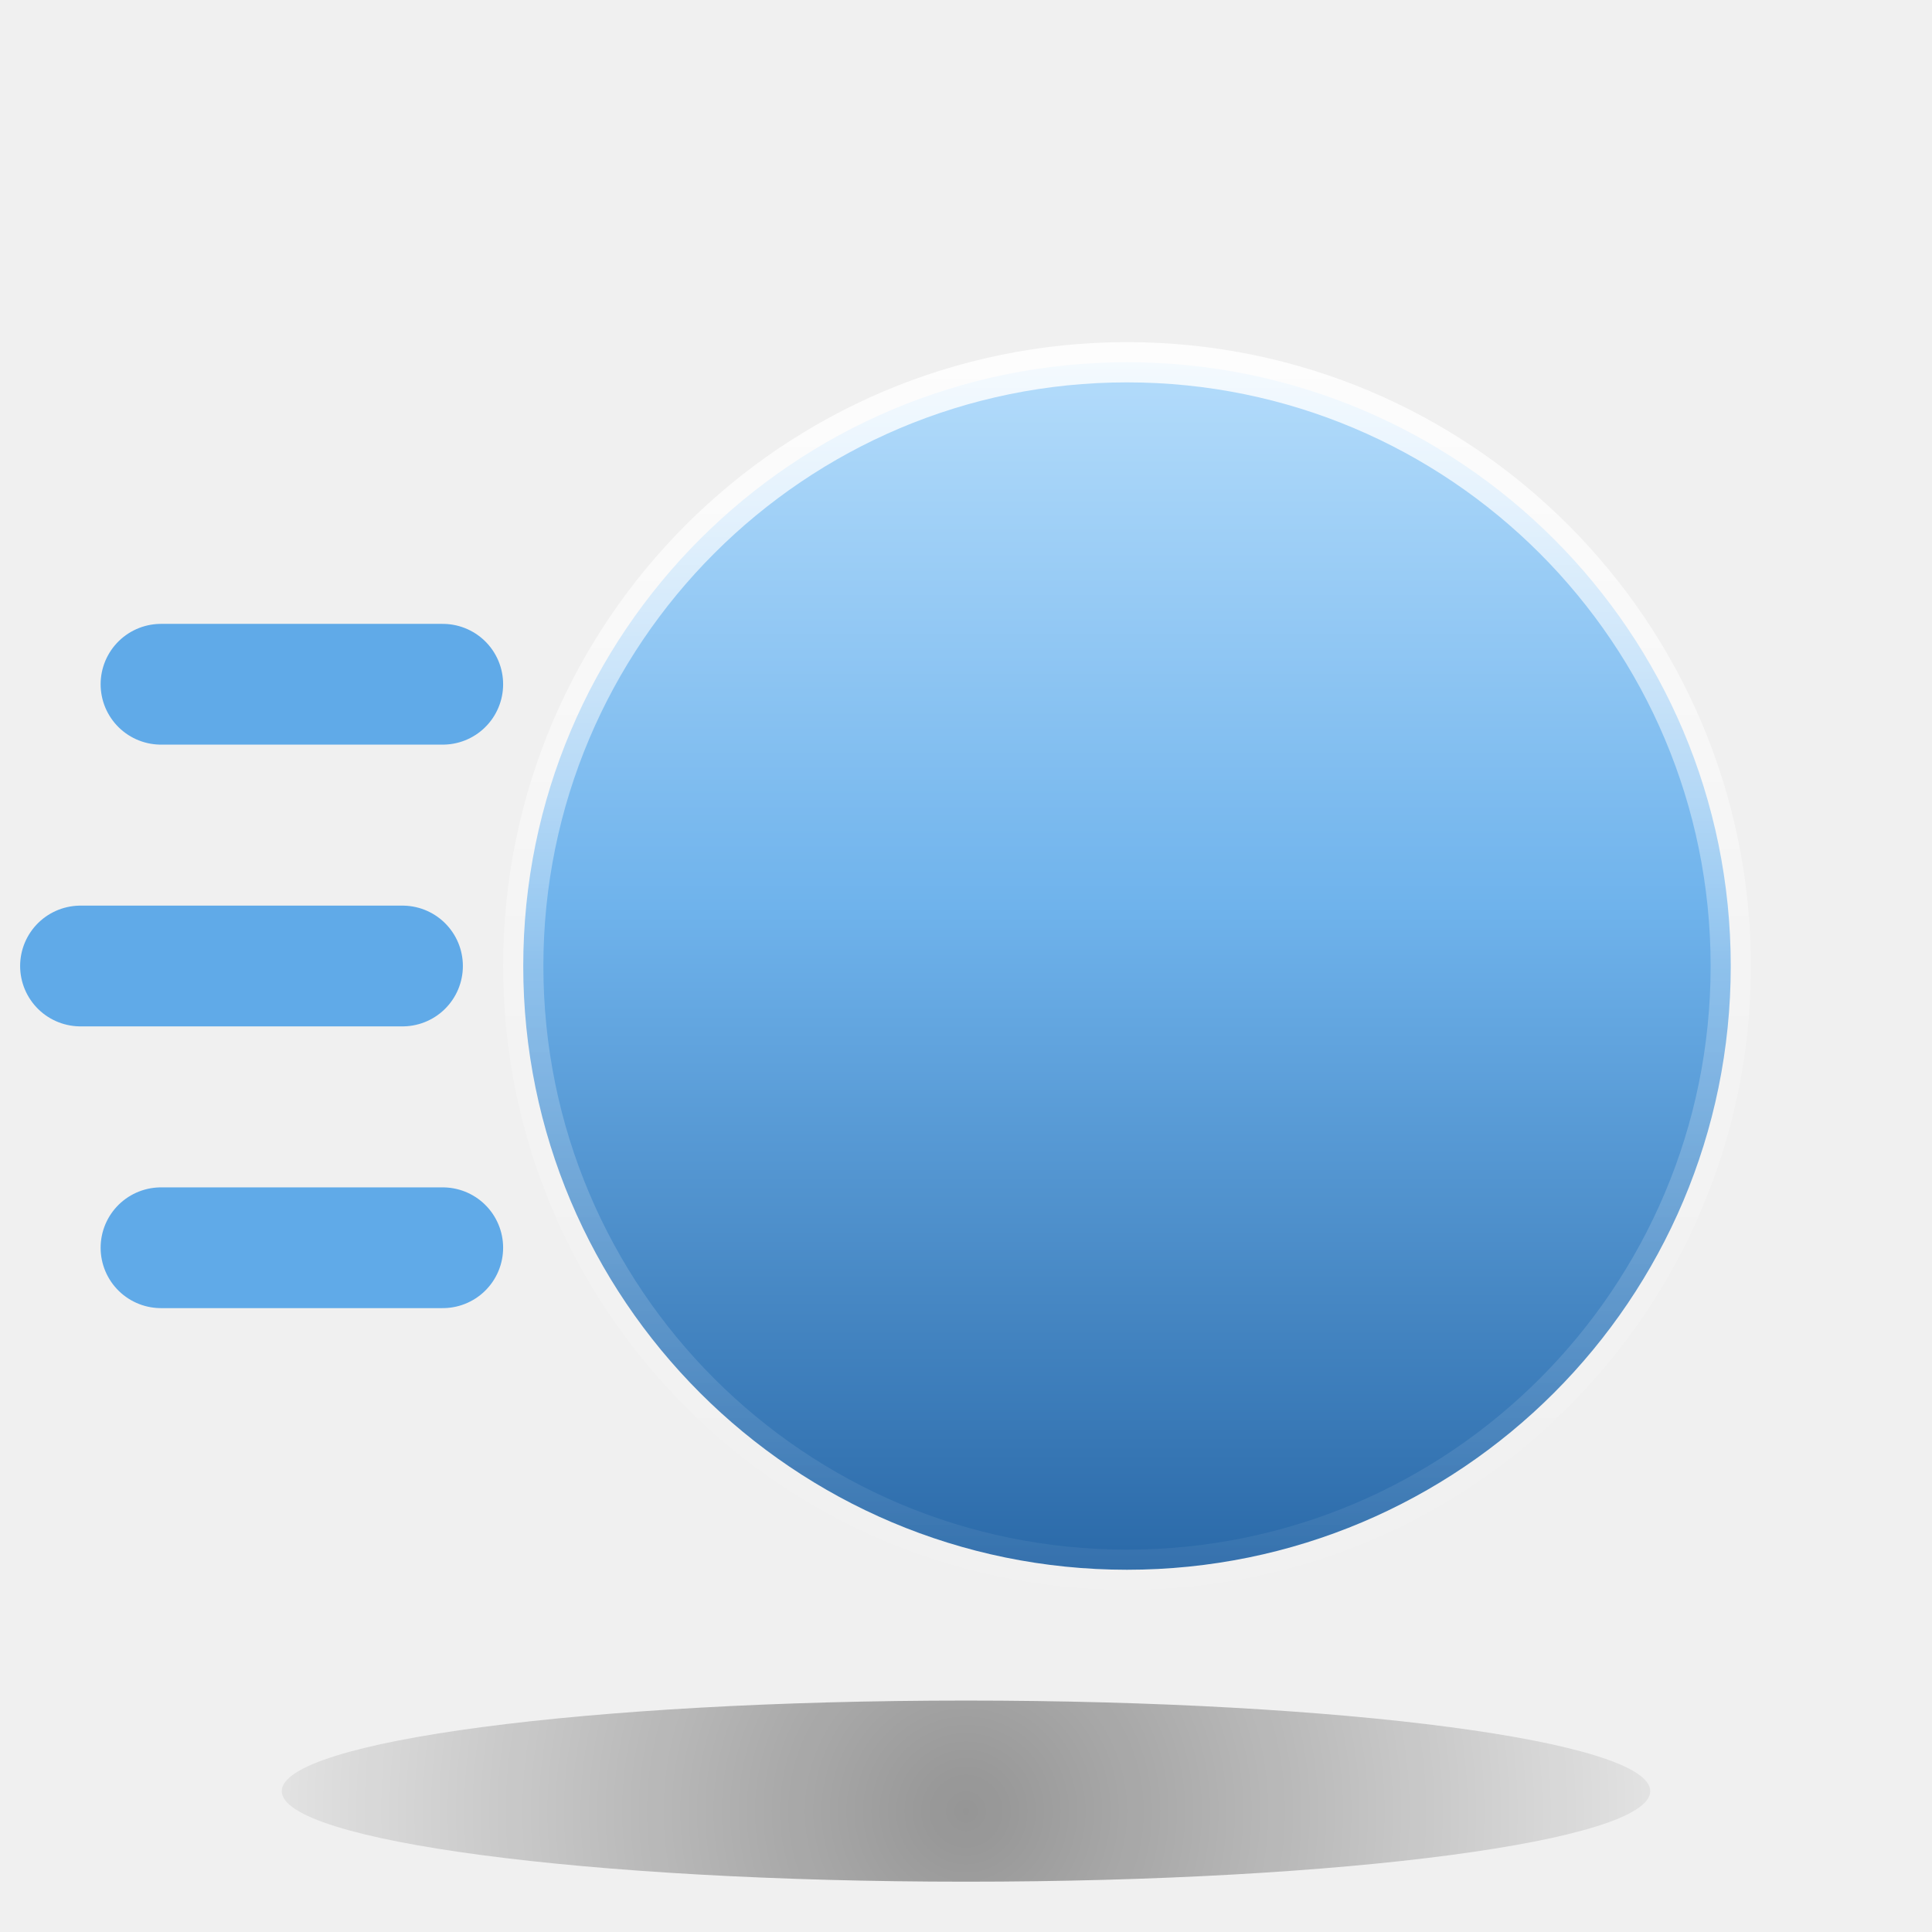
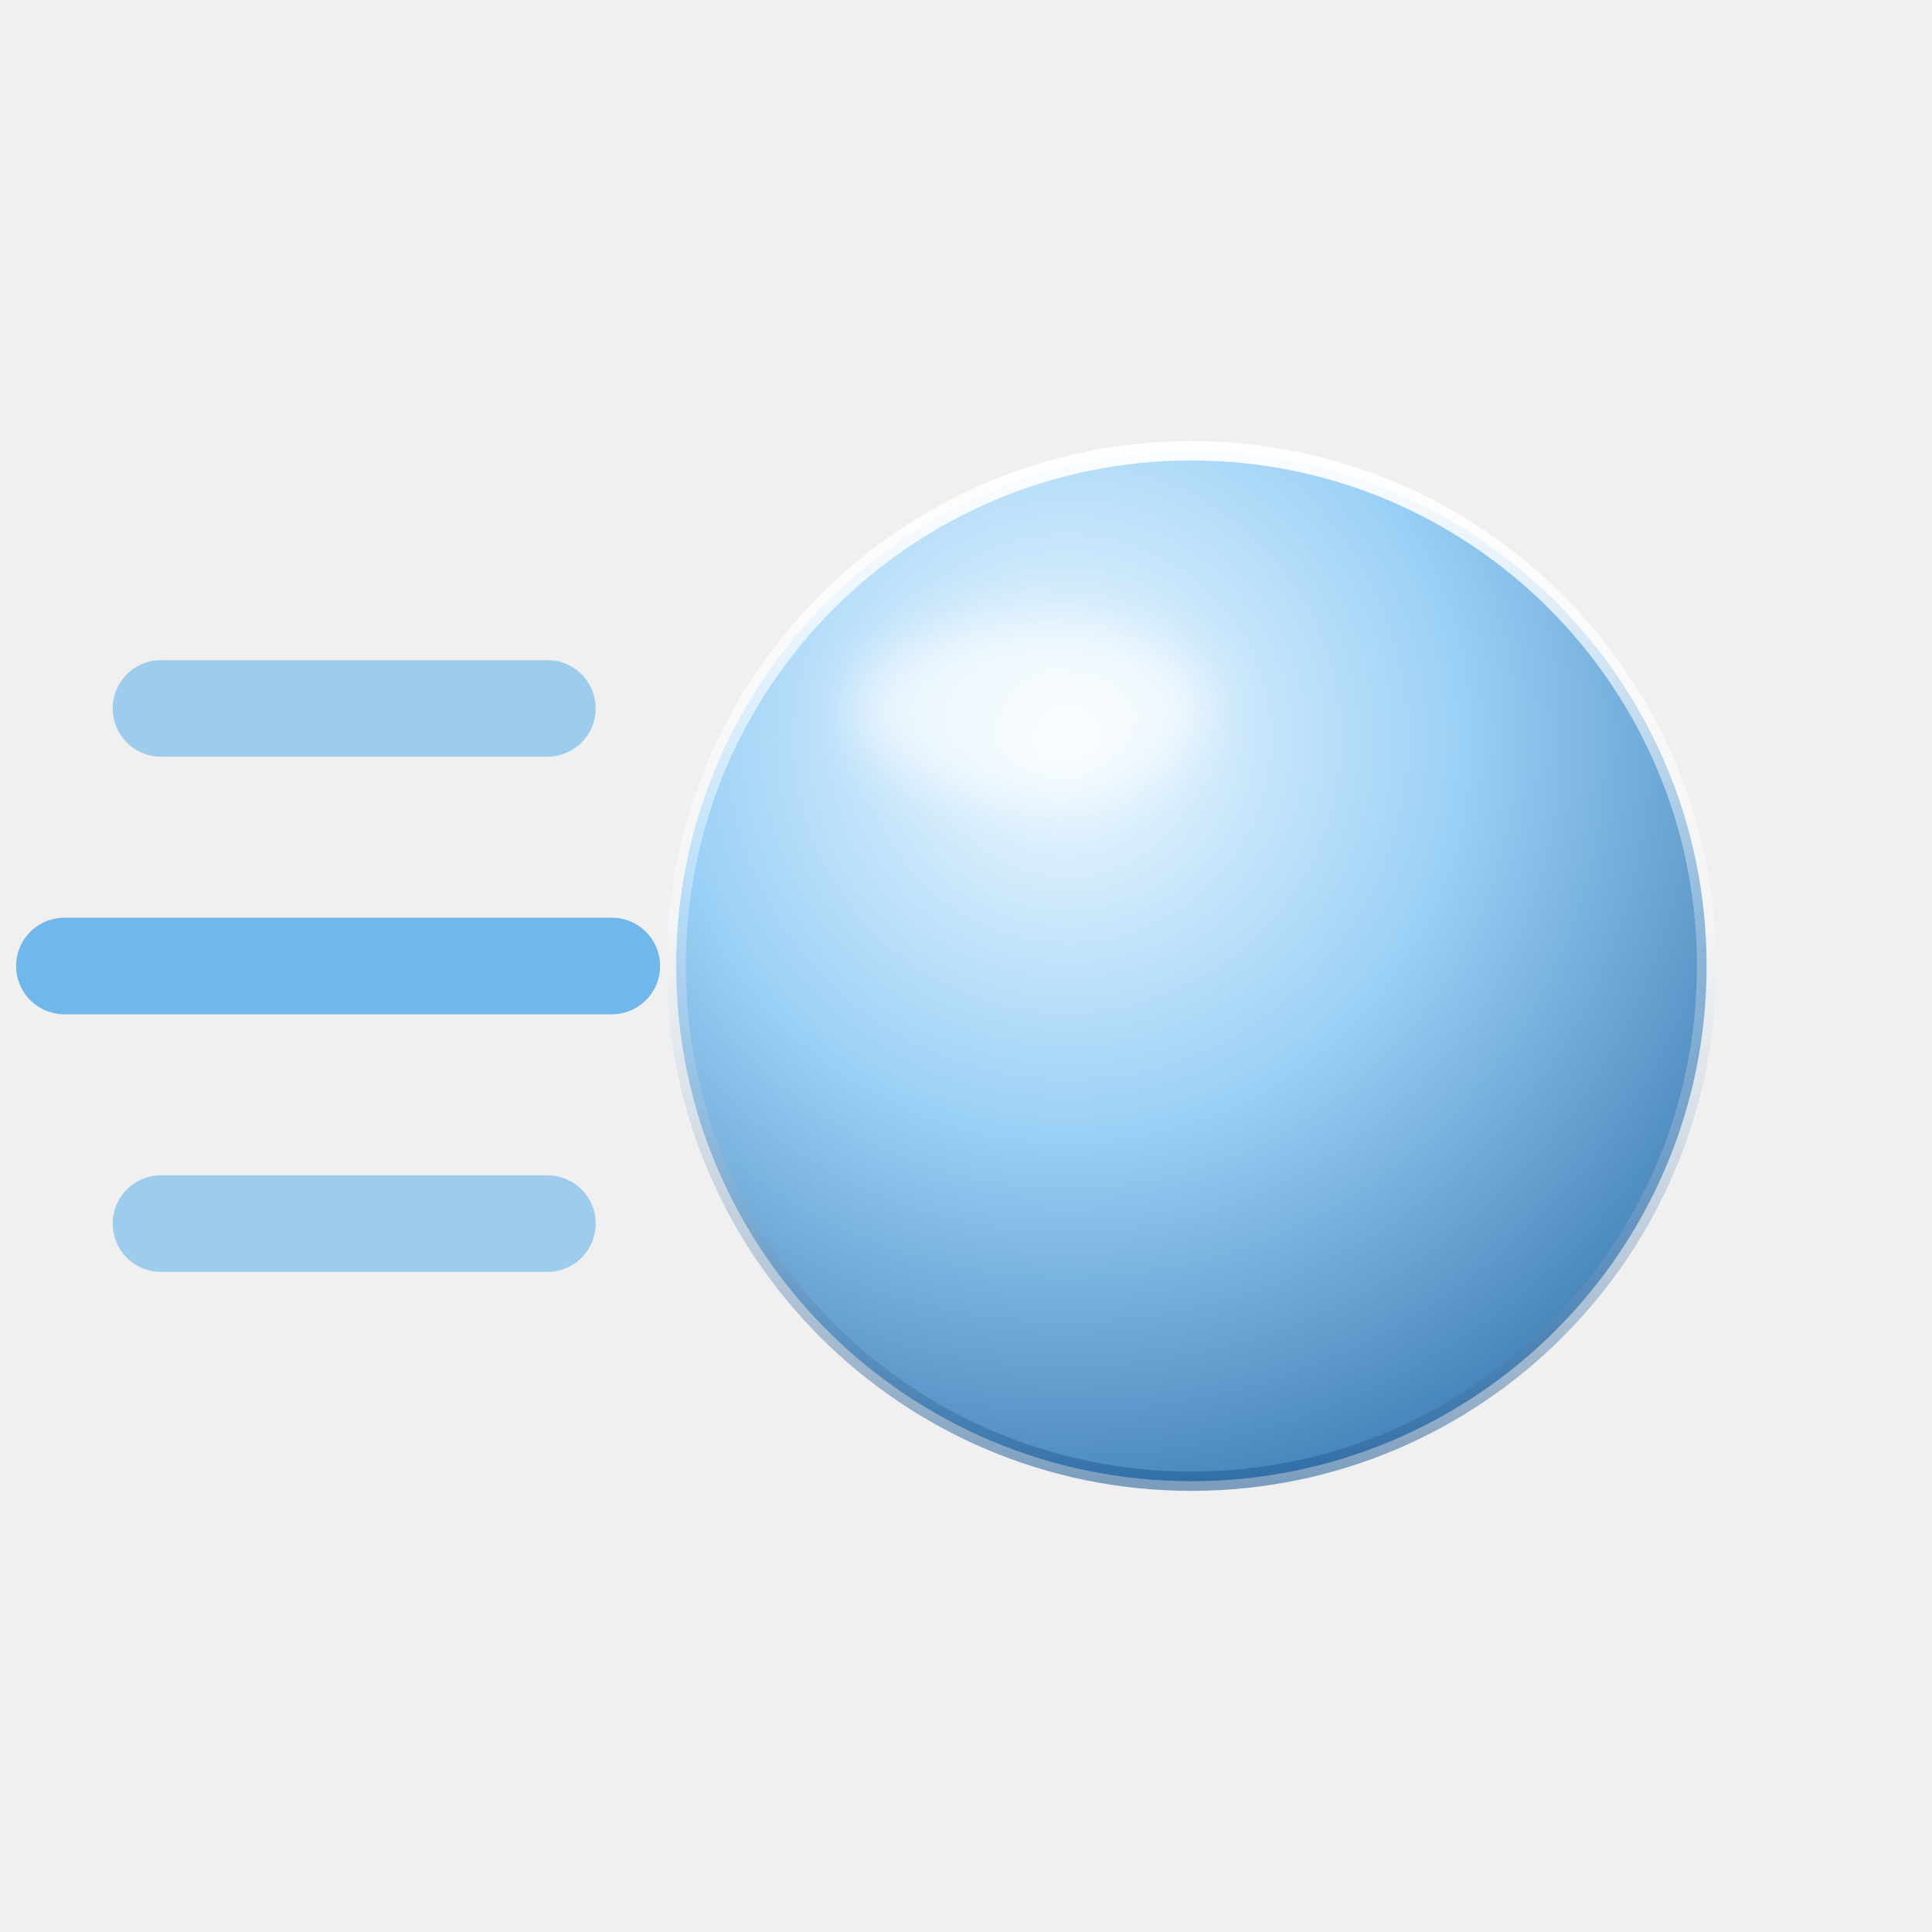
- <svg xmlns="http://www.w3.org/2000/svg" viewBox="0 0 96 96" width="96" height="96">
+ <svg xmlns="http://www.w3.org/2000/svg" viewBox="0 0 120 120" width="96" height="96">
  <defs>
-     <linearGradient id="g" x1="0" y1="0" x2="0" y2="1">
-       <stop offset="0" stop-color="#b4dcfb" stop-opacity="1" />
-       <stop offset="0.45" stop-color="#6fb3ec" stop-opacity="1" />
-       <stop offset="1" stop-color="#2a69a8" stop-opacity="1" />
+     <radialGradient id="sphR" cx="0.38" cy="0.28" r="0.85">
+       <stop offset="0" stop-color="#f2faff" />
+       <stop offset="0.45" stop-color="#9ad0f6" />
+       <stop offset="1" stop-color="#2f6fa9" />
+     </radialGradient>
+     <filter id="glw" filterUnits="userSpaceOnUse" x="-20" y="-20" width="160" height="160">
+       <feGaussianBlur stdDeviation="1.6" />
+     </filter>
+     <linearGradient id="rimG" x1="0" y1="0" x2="0" y2="1">
+       <stop offset="0" stop-color="#ffffff" stop-opacity="0.95" />
+       <stop offset="0.45" stop-color="#ffffff" stop-opacity="0.3" />
+       <stop offset="1" stop-color="#1d5a95" stop-opacity="0.55" />
    </linearGradient>
-     <linearGradient id="d" x1="0" y1="0" x2="0" y2="1">
-       <stop offset="0" stop-color="#2b4561" stop-opacity="1" />
-       <stop offset="1" stop-color="#0f1b28" stop-opacity="1" />
-     </linearGradient>
-     <linearGradient id="r" x1="0" y1="0" x2="0" y2="1">
-       <stop offset="0" stop-color="#ffffff" stop-opacity="0.85" />
-       <stop offset="0.5" stop-color="#ffffff" stop-opacity="0.25" />
-       <stop offset="1" stop-color="#ffffff" stop-opacity="0.05" />
-     </linearGradient>
-     <radialGradient id="sh" cx="48" cy="90" r="40" gradientUnits="userSpaceOnUse">
-       <stop offset="0" stop-color="#000000" stop-opacity="0.38" />
-       <stop offset="1" stop-color="#000000" stop-opacity="0" />
-     </radialGradient>
  </defs>
-   <ellipse cx="48" cy="89" rx="34" ry="4.5" fill="url(#sh)" />
-   <path d="M86 48 A30 30 0 1 1 26 48 A30 30 0 1 1 86 48 Z" fill="url(#g)" />
-   <path d="M86 48 A30 30 0 1 1 26 48 A30 30 0 1 1 86 48 Z" fill="none" stroke="url(#r)" stroke-width="2" />
-   <path d="M8 34 H22 M4 48 H20 M8 62 H22" fill="none" stroke="#60aae8" stroke-width="6" stroke-linecap="round" stroke-linejoin="round" stroke-opacity="1" />
+   <path d="M10 44H34" stroke="#5aaeea" stroke-opacity="0.55" stroke-width="6" stroke-linecap="round" />
+   <path d="M4 60H38" stroke="#5aaeea" stroke-opacity="0.85" stroke-width="6" stroke-linecap="round" />
+   <path d="M10 76H34" stroke="#5aaeea" stroke-opacity="0.55" stroke-width="6" stroke-linecap="round" />
+   <circle cx="74" cy="60" r="32" fill="url(#sphR)" />
+   <ellipse cx="64" cy="44" rx="11" ry="5.5" fill="#ffffff" opacity="0.6" filter="url(#glw)" />
+   <circle cx="74" cy="60" r="32" fill="none" stroke="url(#rimG)" stroke-width="1.2" />
</svg>
